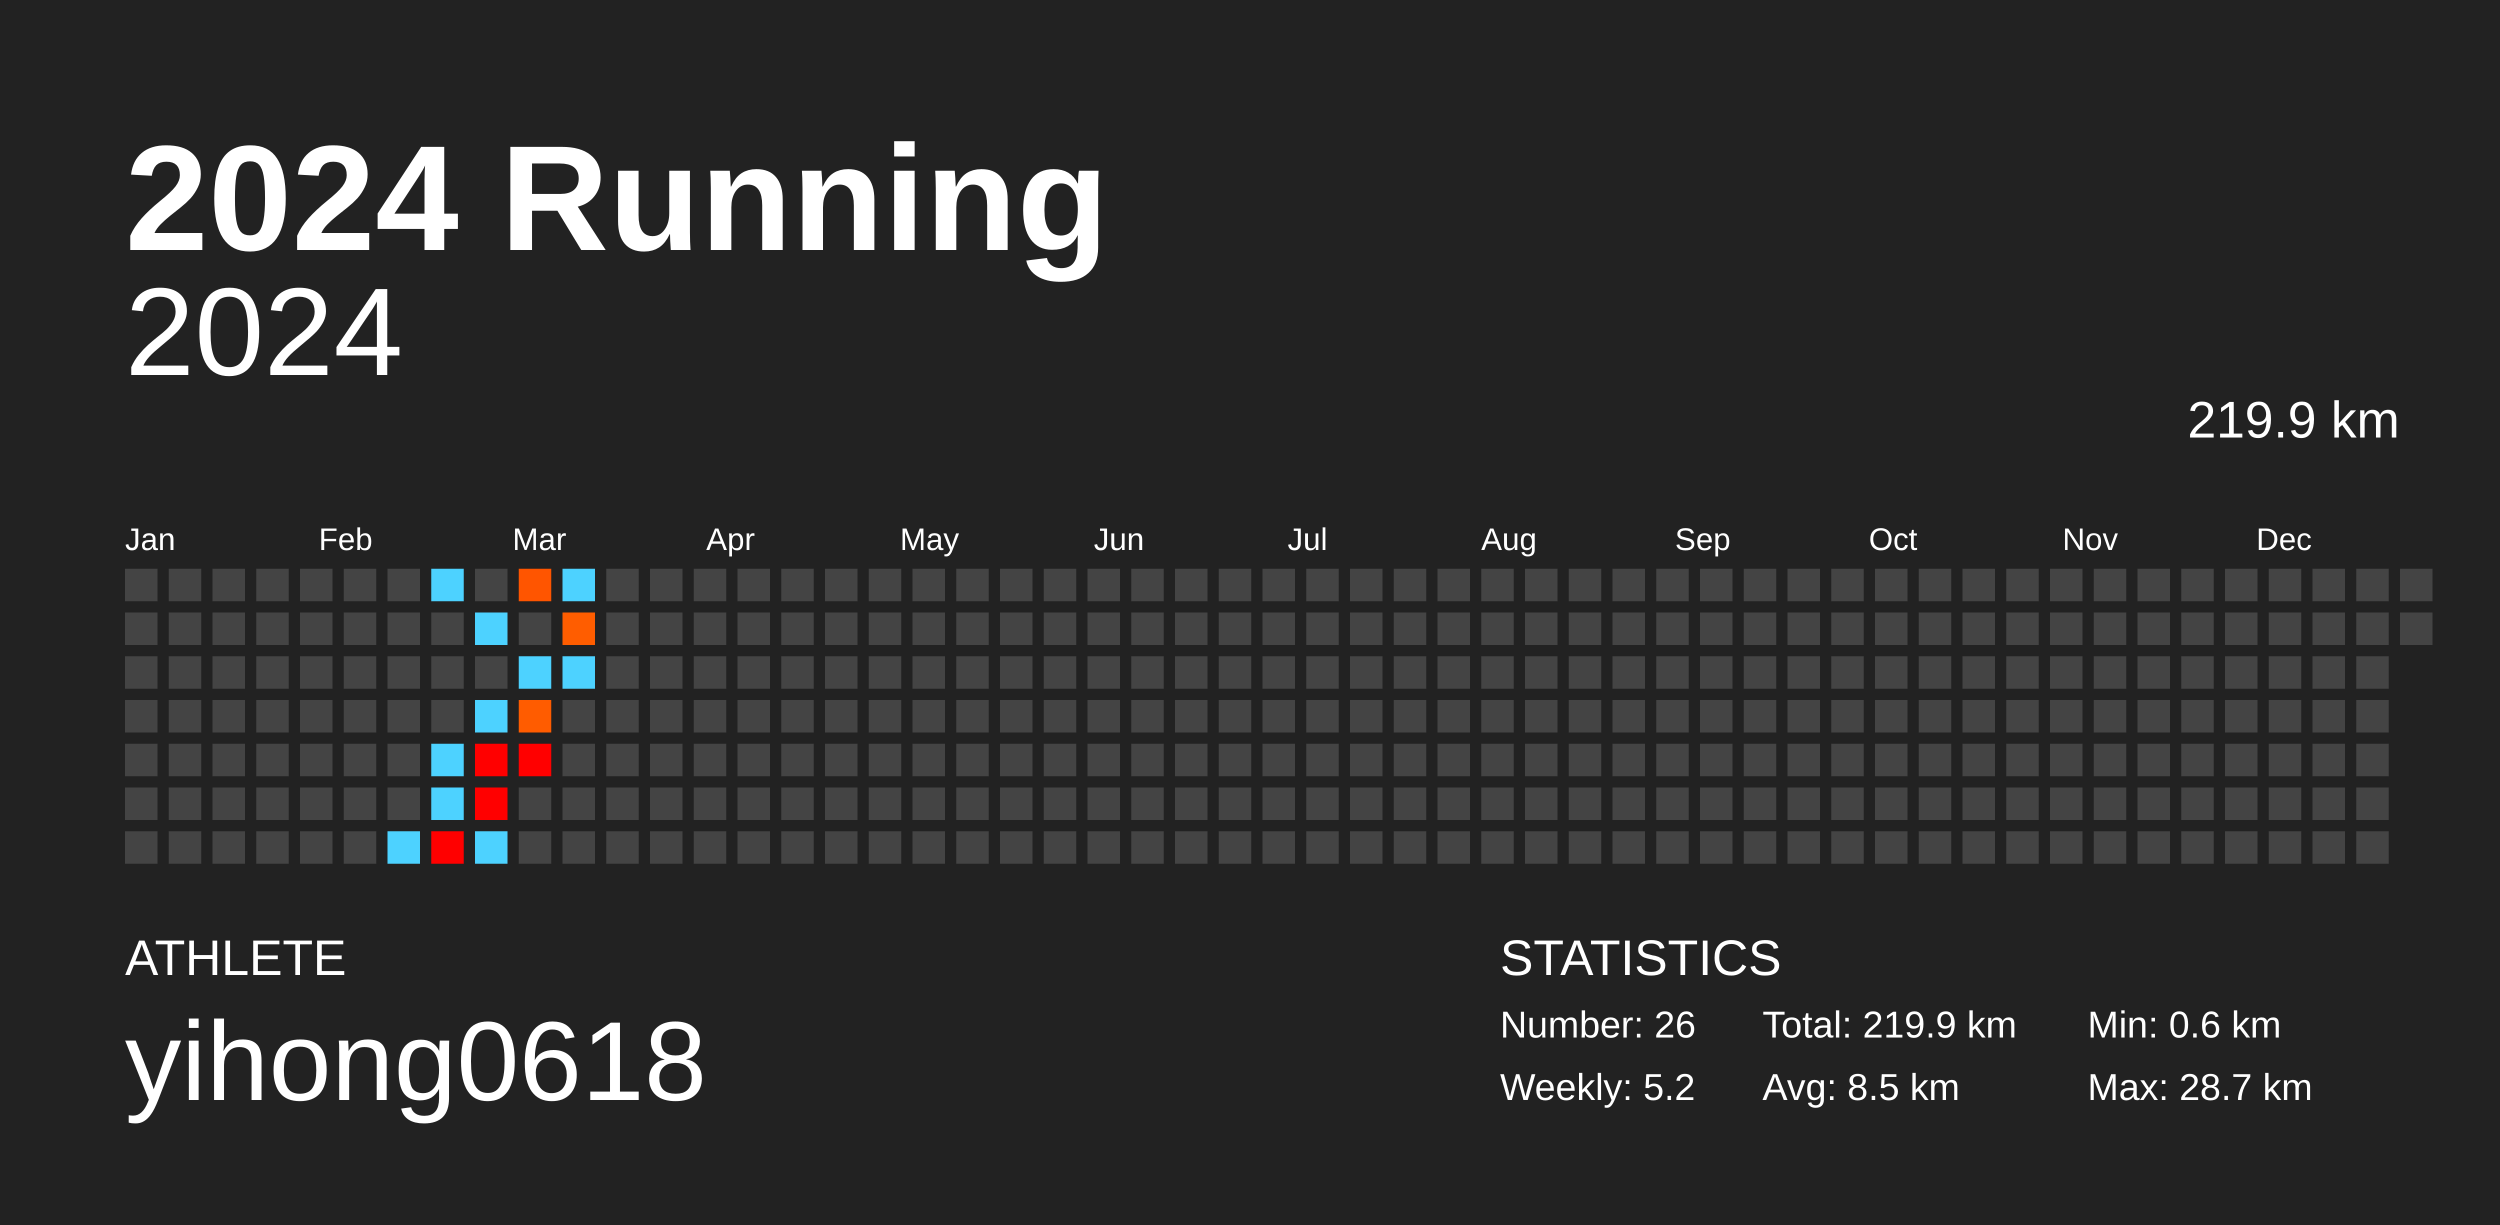
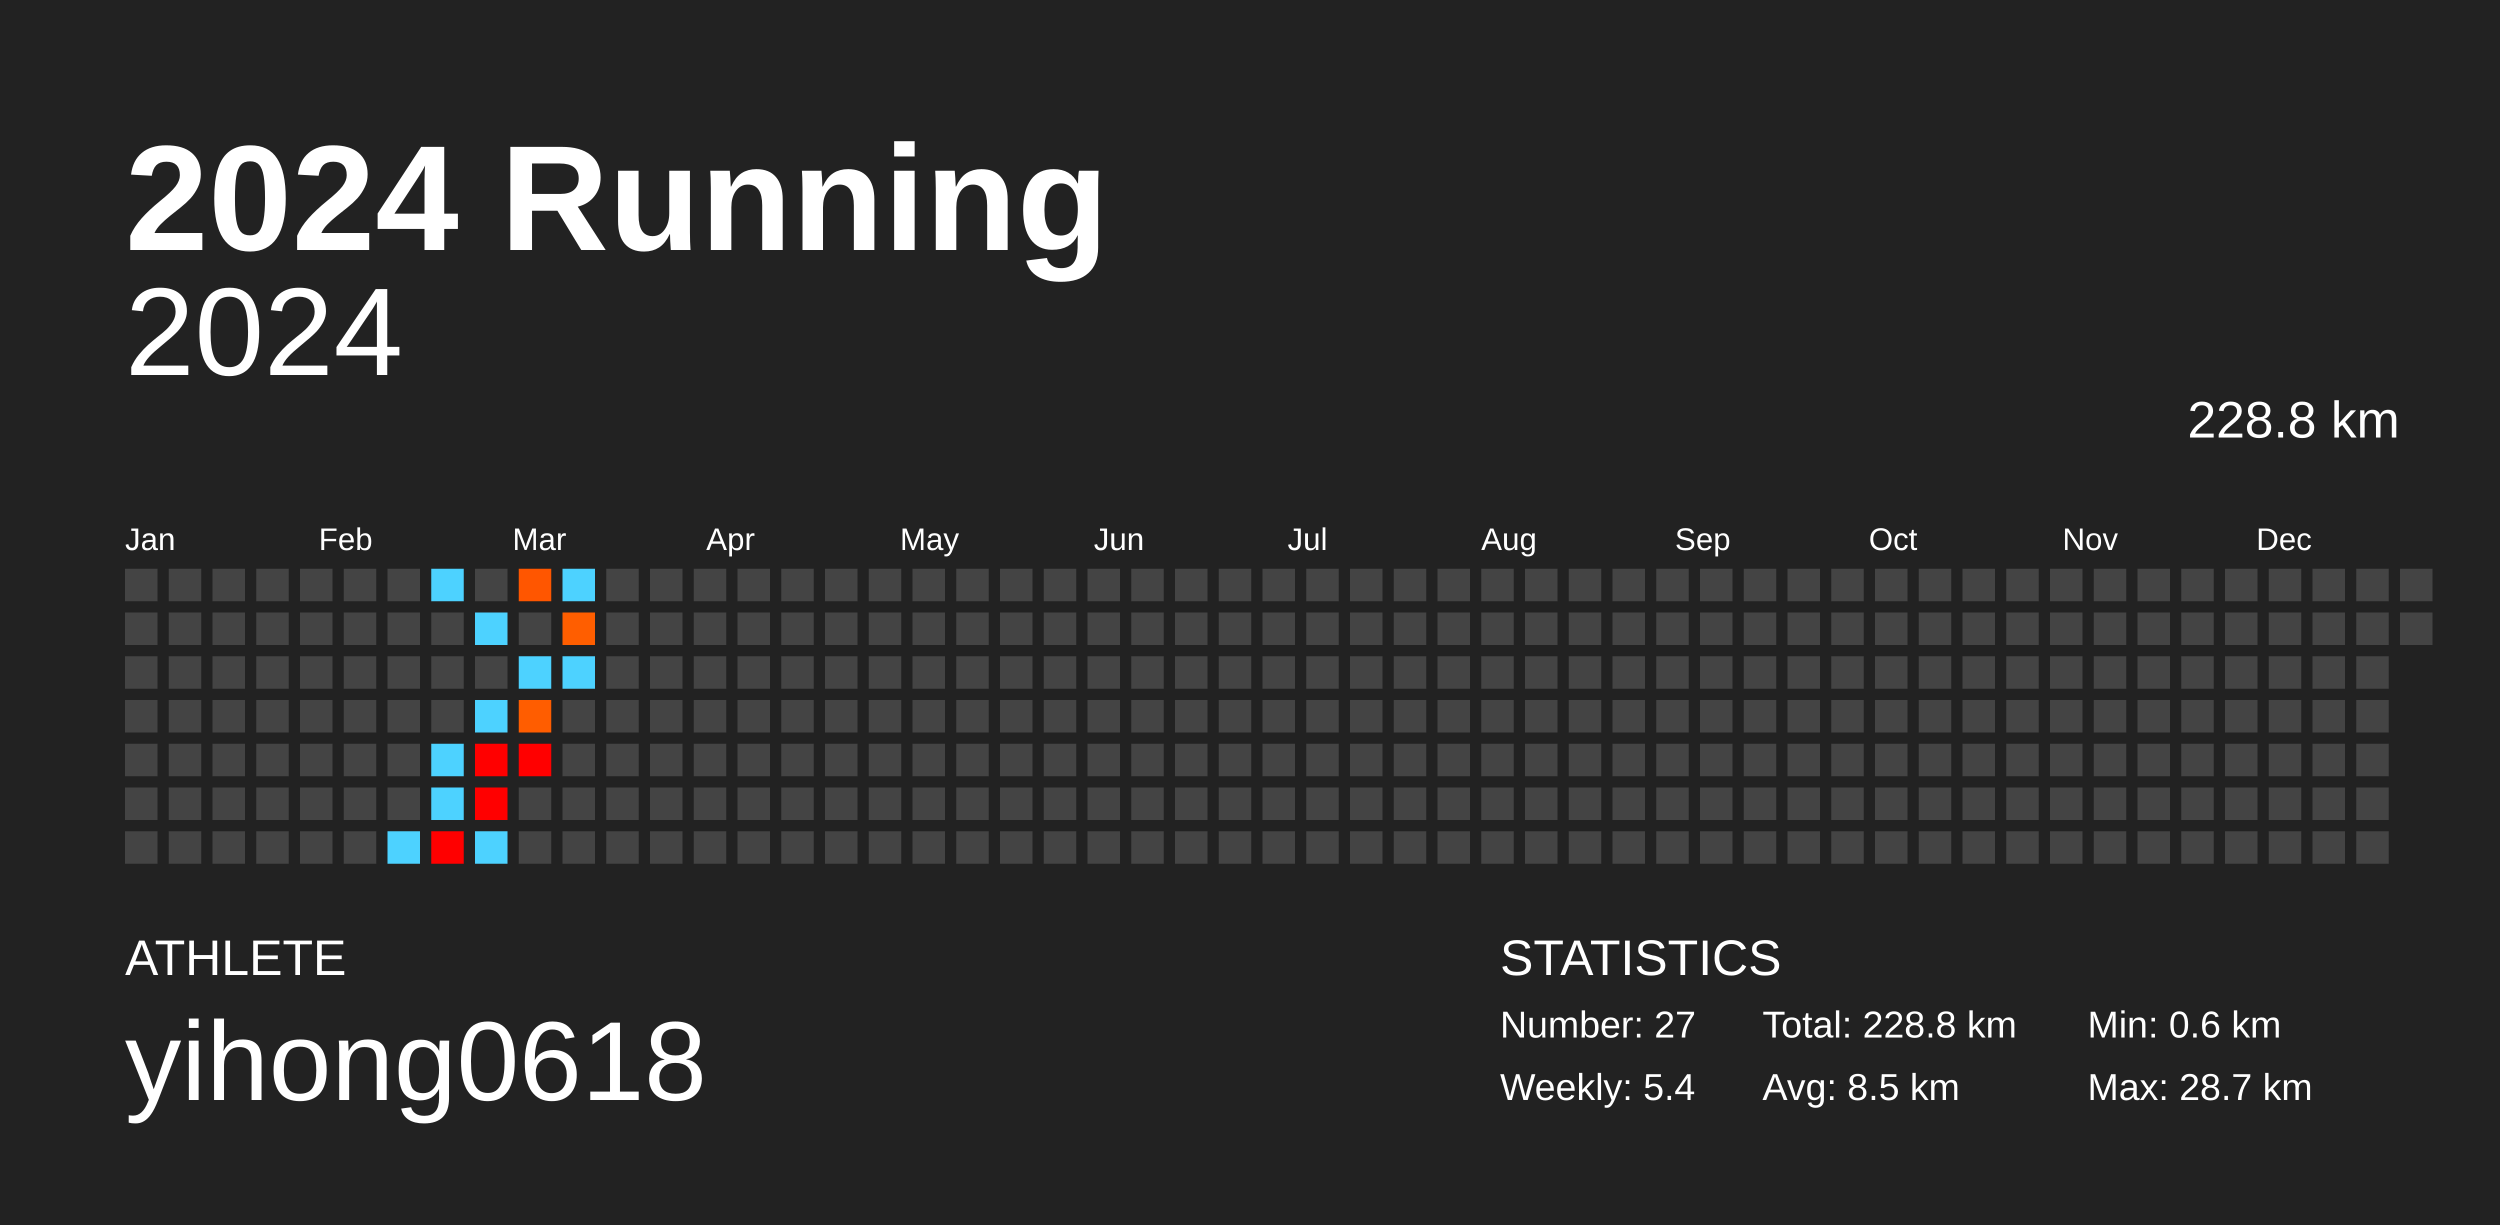
<svg xmlns="http://www.w3.org/2000/svg" baseProfile="full" height="98mm" version="1.1" viewBox="0,0,200,98" width="200mm">
  <defs />
  <rect fill="#222222" height="98" width="200" x="0" y="0" />
  <text fill="#FFFFFF" style="font-size:12px; font-family:Arial; font-weight:bold;" x="10" y="20">2024 Running</text>
  <text fill="#FFFFFF" style="font-size:4px; font-family:Arial" x="10" y="78">ATHLETE</text>
  <text fill="#FFFFFF" style="font-size:9px; font-family:Arial" x="10" y="88">yihong0618</text>
  <text fill="#FFFFFF" style="font-size:4px; font-family:Arial" x="120" y="78">STATISTICS</text>
-   <text fill="#FFFFFF" style="font-size:3px; font-family:Arial" x="120" y="83">Number: 26</text>
-   <text fill="#FFFFFF" style="font-size:3px; font-family:Arial" x="120" y="88">Weekly: 5.2</text>
-   <text fill="#FFFFFF" style="font-size:3px; font-family:Arial" x="141" y="83">Total: 219.9 km</text>
+   <text fill="#FFFFFF" style="font-size:3px; font-family:Arial" x="120" y="83">Number: 27</text>
+   <text fill="#FFFFFF" style="font-size:3px; font-family:Arial" x="120" y="88">Weekly: 5.4</text>
+   <text fill="#FFFFFF" style="font-size:3px; font-family:Arial" x="141" y="83">Total: 228.8 km</text>
  <text fill="#FFFFFF" style="font-size:3px; font-family:Arial" x="141" y="88">Avg: 8.5 km</text>
  <text fill="#FFFFFF" style="font-size:3px; font-family:Arial" x="167" y="83">Min: 0.6 km</text>
  <text fill="#FFFFFF" style="font-size:3px; font-family:Arial" x="167" y="88">Max: 28.7 km</text>
  <text alignment-baseline="hanging" fill="#FFFFFF" style="font-size:10.0px; font-family:Arial;" x="10" y="30">2024</text>
-   <text alignment-baseline="hanging" fill="#FFFFFF" style="font-size:4.125px; font-family:Arial;" x="175" y="35">219.9 km</text>
+   <text alignment-baseline="hanging" fill="#FFFFFF" style="font-size:4.125px; font-family:Arial;" x="175" y="35">228.8 km</text>
  <text fill="#FFFFFF" style="font-size:2.5px; font-family:Arial" x="10.0" y="44">Jan</text>
  <text fill="#FFFFFF" style="font-size:2.5px; font-family:Arial" x="25.5" y="44">Feb</text>
  <text fill="#FFFFFF" style="font-size:2.5px; font-family:Arial" x="41.0" y="44">Mar</text>
  <text fill="#FFFFFF" style="font-size:2.5px; font-family:Arial" x="56.5" y="44">Apr</text>
  <text fill="#FFFFFF" style="font-size:2.5px; font-family:Arial" x="72.0" y="44">May</text>
  <text fill="#FFFFFF" style="font-size:2.5px; font-family:Arial" x="87.5" y="44">Jun</text>
  <text fill="#FFFFFF" style="font-size:2.5px; font-family:Arial" x="103.0" y="44">Jul</text>
  <text fill="#FFFFFF" style="font-size:2.5px; font-family:Arial" x="118.5" y="44">Aug</text>
  <text fill="#FFFFFF" style="font-size:2.5px; font-family:Arial" x="134.0" y="44">Sep</text>
  <text fill="#FFFFFF" style="font-size:2.5px; font-family:Arial" x="149.5" y="44">Oct</text>
  <text fill="#FFFFFF" style="font-size:2.5px; font-family:Arial" x="165.0" y="44">Nov</text>
  <text fill="#FFFFFF" style="font-size:2.5px; font-family:Arial" x="180.5" y="44">Dec</text>
  <rect fill="#444444" height="2.6" width="2.6" x="10.0" y="45.5" />
  <rect fill="#444444" height="2.6" width="2.6" x="10.0" y="49.0" />
  <rect fill="#444444" height="2.6" width="2.6" x="10.0" y="52.5" />
  <rect fill="#444444" height="2.6" width="2.6" x="10.0" y="56.0" />
  <rect fill="#444444" height="2.6" width="2.6" x="10.0" y="59.5" />
  <rect fill="#444444" height="2.6" width="2.6" x="10.0" y="63.0" />
  <rect fill="#444444" height="2.6" width="2.6" x="10.0" y="66.5" />
  <rect fill="#444444" height="2.6" width="2.6" x="13.5" y="45.5" />
  <rect fill="#444444" height="2.6" width="2.6" x="13.5" y="49.0" />
  <rect fill="#444444" height="2.6" width="2.6" x="13.5" y="52.5" />
  <rect fill="#444444" height="2.6" width="2.6" x="13.5" y="56.0" />
  <rect fill="#444444" height="2.6" width="2.6" x="13.5" y="59.5" />
  <rect fill="#444444" height="2.6" width="2.6" x="13.5" y="63.0" />
  <rect fill="#444444" height="2.6" width="2.6" x="13.5" y="66.5" />
  <rect fill="#444444" height="2.6" width="2.6" x="17.0" y="45.5" />
  <rect fill="#444444" height="2.6" width="2.6" x="17.0" y="49.0" />
  <rect fill="#444444" height="2.6" width="2.6" x="17.0" y="52.5" />
  <rect fill="#444444" height="2.6" width="2.6" x="17.0" y="56.0" />
  <rect fill="#444444" height="2.6" width="2.6" x="17.0" y="59.5" />
  <rect fill="#444444" height="2.6" width="2.6" x="17.0" y="63.0" />
  <rect fill="#444444" height="2.6" width="2.6" x="17.0" y="66.5" />
  <rect fill="#444444" height="2.6" width="2.6" x="20.5" y="45.5" />
  <rect fill="#444444" height="2.6" width="2.6" x="20.5" y="49.0" />
  <rect fill="#444444" height="2.6" width="2.6" x="20.5" y="52.5" />
  <rect fill="#444444" height="2.6" width="2.6" x="20.5" y="56.0" />
  <rect fill="#444444" height="2.6" width="2.6" x="20.5" y="59.5" />
  <rect fill="#444444" height="2.6" width="2.6" x="20.5" y="63.0" />
  <rect fill="#444444" height="2.6" width="2.6" x="20.5" y="66.5" />
  <rect fill="#444444" height="2.6" width="2.6" x="24.0" y="45.5" />
  <rect fill="#444444" height="2.6" width="2.6" x="24.0" y="49.0" />
  <rect fill="#444444" height="2.6" width="2.6" x="24.0" y="52.5" />
  <rect fill="#444444" height="2.6" width="2.6" x="24.0" y="56.0" />
  <rect fill="#444444" height="2.6" width="2.6" x="24.0" y="59.5" />
  <rect fill="#444444" height="2.6" width="2.6" x="24.0" y="63.0" />
  <rect fill="#444444" height="2.6" width="2.6" x="24.0" y="66.5" />
  <rect fill="#444444" height="2.6" width="2.6" x="27.5" y="45.5" />
  <rect fill="#444444" height="2.6" width="2.6" x="27.5" y="49.0" />
  <rect fill="#444444" height="2.6" width="2.6" x="27.5" y="52.5" />
  <rect fill="#444444" height="2.6" width="2.6" x="27.5" y="56.0" />
  <rect fill="#444444" height="2.6" width="2.6" x="27.5" y="59.5" />
  <rect fill="#444444" height="2.6" width="2.6" x="27.5" y="63.0" />
  <rect fill="#444444" height="2.6" width="2.6" x="27.5" y="66.5" />
  <rect fill="#444444" height="2.6" width="2.6" x="31.0" y="45.5" />
  <rect fill="#444444" height="2.6" width="2.6" x="31.0" y="49.0" />
  <rect fill="#444444" height="2.6" width="2.6" x="31.0" y="52.5" />
  <rect fill="#444444" height="2.6" width="2.6" x="31.0" y="56.0" />
  <rect fill="#444444" height="2.6" width="2.6" x="31.0" y="59.5" />
  <rect fill="#444444" height="2.6" width="2.6" x="31.0" y="63.0" />
  <rect fill="#4dd2ff" height="2.6" width="2.6" x="31.0" y="66.5" />
  <rect fill="#4dd2ff" height="2.6" width="2.6" x="34.5" y="45.5" />
  <rect fill="#444444" height="2.6" width="2.6" x="34.5" y="49.0" />
  <rect fill="#444444" height="2.6" width="2.6" x="34.5" y="52.5" />
  <rect fill="#444444" height="2.6" width="2.6" x="34.5" y="56.0" />
  <rect fill="#4dd2ff" height="2.6" width="2.6" x="34.5" y="59.5" />
  <rect fill="#4dd2ff" height="2.6" width="2.6" x="34.5" y="63.0" />
  <rect fill="red" height="2.6" width="2.6" x="34.5" y="66.5" />
  <rect fill="#444444" height="2.6" width="2.6" x="38.0" y="45.5" />
  <rect fill="#4dd2ff" height="2.6" width="2.6" x="38.0" y="49.0" />
  <rect fill="#444444" height="2.6" width="2.6" x="38.0" y="52.5" />
  <rect fill="#4dd2ff" height="2.6" width="2.6" x="38.0" y="56.0" />
  <rect fill="red" height="2.6" width="2.6" x="38.0" y="59.5" />
  <rect fill="red" height="2.6" width="2.6" x="38.0" y="63.0" />
  <rect fill="#4dd2ff" height="2.6" width="2.6" x="38.0" y="66.5" />
-   <rect fill="#ff5500" height="2.6" width="2.6" x="41.5" y="45.5" />
+   <rect fill="#ff5600" height="2.6" width="2.6" x="41.5" y="45.5" />
  <rect fill="#444444" height="2.6" width="2.6" x="41.5" y="49.0" />
  <rect fill="#4dd2ff" height="2.6" width="2.6" x="41.5" y="52.5" />
-   <rect fill="#ff5c00" height="2.6" width="2.6" x="41.5" y="56.0" />
+   <rect fill="#ff5d00" height="2.6" width="2.6" x="41.5" y="56.0" />
  <rect fill="red" height="2.6" width="2.6" x="41.5" y="59.5" />
  <rect fill="#444444" height="2.6" width="2.6" x="41.5" y="63.0" />
  <rect fill="#444444" height="2.6" width="2.6" x="41.5" y="66.5" />
  <rect fill="#4dd2ff" height="2.6" width="2.6" x="45.0" y="45.5" />
-   <rect fill="#ff5d00" height="2.6" width="2.6" x="45.0" y="49.0" />
+   <rect fill="#ff5e00" height="2.6" width="2.6" x="45.0" y="49.0" />
  <rect fill="#4dd2ff" height="2.6" width="2.6" x="45.0" y="52.5" />
  <rect fill="#444444" height="2.6" width="2.6" x="45.0" y="56.0" />
  <rect fill="#444444" height="2.6" width="2.6" x="45.0" y="59.5" />
  <rect fill="#444444" height="2.6" width="2.6" x="45.0" y="63.0" />
  <rect fill="#444444" height="2.6" width="2.6" x="45.0" y="66.5" />
  <rect fill="#444444" height="2.6" width="2.6" x="48.5" y="45.5" />
  <rect fill="#444444" height="2.6" width="2.6" x="48.5" y="49.0" />
  <rect fill="#444444" height="2.6" width="2.6" x="48.5" y="52.5" />
  <rect fill="#444444" height="2.6" width="2.6" x="48.5" y="56.0" />
  <rect fill="#444444" height="2.6" width="2.6" x="48.5" y="59.5" />
  <rect fill="#444444" height="2.6" width="2.6" x="48.5" y="63.0" />
  <rect fill="#444444" height="2.6" width="2.6" x="48.5" y="66.5" />
  <rect fill="#444444" height="2.6" width="2.6" x="52.0" y="45.5" />
  <rect fill="#444444" height="2.6" width="2.6" x="52.0" y="49.0" />
  <rect fill="#444444" height="2.6" width="2.6" x="52.0" y="52.5" />
  <rect fill="#444444" height="2.6" width="2.6" x="52.0" y="56.0" />
  <rect fill="#444444" height="2.6" width="2.6" x="52.0" y="59.5" />
  <rect fill="#444444" height="2.6" width="2.6" x="52.0" y="63.0" />
  <rect fill="#444444" height="2.6" width="2.6" x="52.0" y="66.5" />
  <rect fill="#444444" height="2.6" width="2.6" x="55.5" y="45.5" />
  <rect fill="#444444" height="2.6" width="2.6" x="55.5" y="49.0" />
  <rect fill="#444444" height="2.6" width="2.6" x="55.5" y="52.5" />
  <rect fill="#444444" height="2.6" width="2.6" x="55.5" y="56.0" />
  <rect fill="#444444" height="2.6" width="2.6" x="55.5" y="59.5" />
  <rect fill="#444444" height="2.6" width="2.6" x="55.5" y="63.0" />
  <rect fill="#444444" height="2.6" width="2.6" x="55.5" y="66.5" />
  <rect fill="#444444" height="2.6" width="2.6" x="59.0" y="45.5" />
  <rect fill="#444444" height="2.6" width="2.6" x="59.0" y="49.0" />
  <rect fill="#444444" height="2.6" width="2.6" x="59.0" y="52.5" />
  <rect fill="#444444" height="2.6" width="2.6" x="59.0" y="56.0" />
  <rect fill="#444444" height="2.6" width="2.6" x="59.0" y="59.5" />
  <rect fill="#444444" height="2.6" width="2.6" x="59.0" y="63.0" />
  <rect fill="#444444" height="2.6" width="2.6" x="59.0" y="66.5" />
  <rect fill="#444444" height="2.6" width="2.6" x="62.5" y="45.5" />
  <rect fill="#444444" height="2.6" width="2.6" x="62.5" y="49.0" />
  <rect fill="#444444" height="2.6" width="2.6" x="62.5" y="52.5" />
  <rect fill="#444444" height="2.6" width="2.6" x="62.5" y="56.0" />
  <rect fill="#444444" height="2.6" width="2.6" x="62.5" y="59.5" />
  <rect fill="#444444" height="2.6" width="2.6" x="62.5" y="63.0" />
  <rect fill="#444444" height="2.6" width="2.6" x="62.5" y="66.5" />
  <rect fill="#444444" height="2.6" width="2.6" x="66.0" y="45.5" />
  <rect fill="#444444" height="2.6" width="2.6" x="66.0" y="49.0" />
  <rect fill="#444444" height="2.6" width="2.6" x="66.0" y="52.5" />
  <rect fill="#444444" height="2.6" width="2.6" x="66.0" y="56.0" />
  <rect fill="#444444" height="2.6" width="2.6" x="66.0" y="59.5" />
  <rect fill="#444444" height="2.6" width="2.6" x="66.0" y="63.0" />
  <rect fill="#444444" height="2.6" width="2.6" x="66.0" y="66.5" />
  <rect fill="#444444" height="2.6" width="2.6" x="69.5" y="45.5" />
  <rect fill="#444444" height="2.6" width="2.6" x="69.5" y="49.0" />
  <rect fill="#444444" height="2.6" width="2.6" x="69.5" y="52.5" />
  <rect fill="#444444" height="2.6" width="2.6" x="69.5" y="56.0" />
  <rect fill="#444444" height="2.6" width="2.6" x="69.5" y="59.5" />
  <rect fill="#444444" height="2.6" width="2.6" x="69.5" y="63.0" />
  <rect fill="#444444" height="2.6" width="2.6" x="69.5" y="66.5" />
  <rect fill="#444444" height="2.6" width="2.6" x="73.0" y="45.5" />
  <rect fill="#444444" height="2.6" width="2.6" x="73.0" y="49.0" />
  <rect fill="#444444" height="2.6" width="2.6" x="73.0" y="52.5" />
  <rect fill="#444444" height="2.6" width="2.6" x="73.0" y="56.0" />
  <rect fill="#444444" height="2.6" width="2.6" x="73.0" y="59.5" />
  <rect fill="#444444" height="2.6" width="2.6" x="73.0" y="63.0" />
  <rect fill="#444444" height="2.6" width="2.6" x="73.0" y="66.5" />
  <rect fill="#444444" height="2.6" width="2.6" x="76.5" y="45.5" />
  <rect fill="#444444" height="2.6" width="2.6" x="76.5" y="49.0" />
  <rect fill="#444444" height="2.6" width="2.6" x="76.5" y="52.5" />
  <rect fill="#444444" height="2.6" width="2.6" x="76.5" y="56.0" />
  <rect fill="#444444" height="2.6" width="2.6" x="76.5" y="59.5" />
  <rect fill="#444444" height="2.6" width="2.6" x="76.5" y="63.0" />
  <rect fill="#444444" height="2.6" width="2.6" x="76.5" y="66.5" />
  <rect fill="#444444" height="2.6" width="2.6" x="80.0" y="45.5" />
  <rect fill="#444444" height="2.6" width="2.6" x="80.0" y="49.0" />
  <rect fill="#444444" height="2.6" width="2.6" x="80.0" y="52.5" />
  <rect fill="#444444" height="2.6" width="2.6" x="80.0" y="56.0" />
  <rect fill="#444444" height="2.6" width="2.6" x="80.0" y="59.5" />
  <rect fill="#444444" height="2.6" width="2.6" x="80.0" y="63.0" />
  <rect fill="#444444" height="2.6" width="2.6" x="80.0" y="66.5" />
  <rect fill="#444444" height="2.6" width="2.6" x="83.5" y="45.5" />
  <rect fill="#444444" height="2.6" width="2.6" x="83.5" y="49.0" />
  <rect fill="#444444" height="2.6" width="2.6" x="83.5" y="52.5" />
  <rect fill="#444444" height="2.6" width="2.6" x="83.5" y="56.0" />
  <rect fill="#444444" height="2.6" width="2.6" x="83.5" y="59.5" />
  <rect fill="#444444" height="2.6" width="2.6" x="83.5" y="63.0" />
  <rect fill="#444444" height="2.6" width="2.6" x="83.5" y="66.5" />
  <rect fill="#444444" height="2.6" width="2.6" x="87.0" y="45.5" />
  <rect fill="#444444" height="2.6" width="2.6" x="87.0" y="49.0" />
  <rect fill="#444444" height="2.6" width="2.6" x="87.0" y="52.5" />
  <rect fill="#444444" height="2.6" width="2.6" x="87.0" y="56.0" />
  <rect fill="#444444" height="2.6" width="2.6" x="87.0" y="59.5" />
  <rect fill="#444444" height="2.6" width="2.6" x="87.0" y="63.0" />
  <rect fill="#444444" height="2.6" width="2.6" x="87.0" y="66.5" />
  <rect fill="#444444" height="2.6" width="2.6" x="90.5" y="45.5" />
  <rect fill="#444444" height="2.6" width="2.6" x="90.5" y="49.0" />
  <rect fill="#444444" height="2.6" width="2.6" x="90.5" y="52.5" />
  <rect fill="#444444" height="2.6" width="2.6" x="90.5" y="56.0" />
  <rect fill="#444444" height="2.6" width="2.6" x="90.5" y="59.5" />
  <rect fill="#444444" height="2.6" width="2.6" x="90.5" y="63.0" />
  <rect fill="#444444" height="2.6" width="2.6" x="90.5" y="66.5" />
  <rect fill="#444444" height="2.6" width="2.6" x="94.0" y="45.5" />
  <rect fill="#444444" height="2.6" width="2.6" x="94.0" y="49.0" />
  <rect fill="#444444" height="2.6" width="2.6" x="94.0" y="52.5" />
  <rect fill="#444444" height="2.6" width="2.6" x="94.0" y="56.0" />
  <rect fill="#444444" height="2.6" width="2.6" x="94.0" y="59.5" />
  <rect fill="#444444" height="2.6" width="2.6" x="94.0" y="63.0" />
  <rect fill="#444444" height="2.6" width="2.6" x="94.0" y="66.5" />
  <rect fill="#444444" height="2.6" width="2.6" x="97.5" y="45.5" />
  <rect fill="#444444" height="2.6" width="2.6" x="97.5" y="49.0" />
  <rect fill="#444444" height="2.6" width="2.6" x="97.5" y="52.5" />
  <rect fill="#444444" height="2.6" width="2.6" x="97.5" y="56.0" />
  <rect fill="#444444" height="2.6" width="2.6" x="97.5" y="59.5" />
  <rect fill="#444444" height="2.6" width="2.6" x="97.5" y="63.0" />
  <rect fill="#444444" height="2.6" width="2.6" x="97.5" y="66.5" />
  <rect fill="#444444" height="2.6" width="2.6" x="101.0" y="45.5" />
  <rect fill="#444444" height="2.6" width="2.6" x="101.0" y="49.0" />
  <rect fill="#444444" height="2.6" width="2.6" x="101.0" y="52.5" />
  <rect fill="#444444" height="2.6" width="2.6" x="101.0" y="56.0" />
  <rect fill="#444444" height="2.6" width="2.6" x="101.0" y="59.5" />
  <rect fill="#444444" height="2.6" width="2.6" x="101.0" y="63.0" />
  <rect fill="#444444" height="2.6" width="2.6" x="101.0" y="66.5" />
  <rect fill="#444444" height="2.6" width="2.6" x="104.5" y="45.5" />
  <rect fill="#444444" height="2.6" width="2.6" x="104.5" y="49.0" />
  <rect fill="#444444" height="2.6" width="2.6" x="104.5" y="52.5" />
  <rect fill="#444444" height="2.6" width="2.6" x="104.5" y="56.0" />
  <rect fill="#444444" height="2.6" width="2.6" x="104.5" y="59.5" />
  <rect fill="#444444" height="2.6" width="2.6" x="104.5" y="63.0" />
  <rect fill="#444444" height="2.6" width="2.6" x="104.5" y="66.5" />
  <rect fill="#444444" height="2.6" width="2.6" x="108.0" y="45.5" />
  <rect fill="#444444" height="2.6" width="2.6" x="108.0" y="49.0" />
  <rect fill="#444444" height="2.6" width="2.6" x="108.0" y="52.5" />
  <rect fill="#444444" height="2.6" width="2.6" x="108.0" y="56.0" />
  <rect fill="#444444" height="2.6" width="2.6" x="108.0" y="59.5" />
  <rect fill="#444444" height="2.6" width="2.6" x="108.0" y="63.0" />
  <rect fill="#444444" height="2.6" width="2.6" x="108.0" y="66.5" />
  <rect fill="#444444" height="2.6" width="2.6" x="111.5" y="45.5" />
  <rect fill="#444444" height="2.6" width="2.6" x="111.5" y="49.0" />
  <rect fill="#444444" height="2.6" width="2.6" x="111.5" y="52.5" />
  <rect fill="#444444" height="2.6" width="2.6" x="111.5" y="56.0" />
  <rect fill="#444444" height="2.6" width="2.6" x="111.5" y="59.5" />
  <rect fill="#444444" height="2.6" width="2.6" x="111.5" y="63.0" />
  <rect fill="#444444" height="2.6" width="2.6" x="111.5" y="66.5" />
  <rect fill="#444444" height="2.6" width="2.6" x="115.0" y="45.5" />
  <rect fill="#444444" height="2.6" width="2.6" x="115.0" y="49.0" />
  <rect fill="#444444" height="2.6" width="2.6" x="115.0" y="52.5" />
  <rect fill="#444444" height="2.6" width="2.6" x="115.0" y="56.0" />
  <rect fill="#444444" height="2.6" width="2.6" x="115.0" y="59.5" />
  <rect fill="#444444" height="2.6" width="2.6" x="115.0" y="63.0" />
  <rect fill="#444444" height="2.6" width="2.6" x="115.0" y="66.5" />
  <rect fill="#444444" height="2.6" width="2.6" x="118.5" y="45.5" />
  <rect fill="#444444" height="2.6" width="2.6" x="118.5" y="49.0" />
  <rect fill="#444444" height="2.6" width="2.6" x="118.5" y="52.5" />
  <rect fill="#444444" height="2.6" width="2.6" x="118.5" y="56.0" />
  <rect fill="#444444" height="2.6" width="2.6" x="118.5" y="59.5" />
  <rect fill="#444444" height="2.6" width="2.6" x="118.5" y="63.0" />
  <rect fill="#444444" height="2.6" width="2.6" x="118.5" y="66.5" />
  <rect fill="#444444" height="2.6" width="2.6" x="122.0" y="45.5" />
  <rect fill="#444444" height="2.6" width="2.6" x="122.0" y="49.0" />
  <rect fill="#444444" height="2.6" width="2.6" x="122.0" y="52.5" />
  <rect fill="#444444" height="2.6" width="2.6" x="122.0" y="56.0" />
  <rect fill="#444444" height="2.6" width="2.6" x="122.0" y="59.5" />
  <rect fill="#444444" height="2.6" width="2.6" x="122.0" y="63.0" />
  <rect fill="#444444" height="2.6" width="2.6" x="122.0" y="66.5" />
  <rect fill="#444444" height="2.6" width="2.6" x="125.5" y="45.5" />
  <rect fill="#444444" height="2.6" width="2.6" x="125.5" y="49.0" />
  <rect fill="#444444" height="2.6" width="2.6" x="125.5" y="52.5" />
  <rect fill="#444444" height="2.6" width="2.6" x="125.5" y="56.0" />
  <rect fill="#444444" height="2.6" width="2.6" x="125.5" y="59.5" />
  <rect fill="#444444" height="2.6" width="2.6" x="125.5" y="63.0" />
  <rect fill="#444444" height="2.6" width="2.6" x="125.5" y="66.5" />
  <rect fill="#444444" height="2.6" width="2.6" x="129.0" y="45.5" />
  <rect fill="#444444" height="2.6" width="2.6" x="129.0" y="49.0" />
  <rect fill="#444444" height="2.6" width="2.6" x="129.0" y="52.5" />
  <rect fill="#444444" height="2.6" width="2.6" x="129.0" y="56.0" />
  <rect fill="#444444" height="2.6" width="2.6" x="129.0" y="59.5" />
  <rect fill="#444444" height="2.6" width="2.6" x="129.0" y="63.0" />
  <rect fill="#444444" height="2.6" width="2.6" x="129.0" y="66.5" />
  <rect fill="#444444" height="2.6" width="2.6" x="132.5" y="45.5" />
  <rect fill="#444444" height="2.6" width="2.6" x="132.5" y="49.0" />
  <rect fill="#444444" height="2.6" width="2.6" x="132.5" y="52.5" />
  <rect fill="#444444" height="2.6" width="2.6" x="132.5" y="56.0" />
  <rect fill="#444444" height="2.6" width="2.6" x="132.5" y="59.5" />
  <rect fill="#444444" height="2.6" width="2.6" x="132.5" y="63.0" />
  <rect fill="#444444" height="2.6" width="2.6" x="132.5" y="66.5" />
  <rect fill="#444444" height="2.6" width="2.6" x="136.0" y="45.5" />
  <rect fill="#444444" height="2.6" width="2.6" x="136.0" y="49.0" />
  <rect fill="#444444" height="2.6" width="2.6" x="136.0" y="52.5" />
  <rect fill="#444444" height="2.6" width="2.6" x="136.0" y="56.0" />
  <rect fill="#444444" height="2.6" width="2.6" x="136.0" y="59.5" />
  <rect fill="#444444" height="2.6" width="2.6" x="136.0" y="63.0" />
  <rect fill="#444444" height="2.6" width="2.6" x="136.0" y="66.5" />
  <rect fill="#444444" height="2.6" width="2.6" x="139.5" y="45.5" />
  <rect fill="#444444" height="2.6" width="2.6" x="139.5" y="49.0" />
  <rect fill="#444444" height="2.6" width="2.6" x="139.5" y="52.5" />
  <rect fill="#444444" height="2.6" width="2.6" x="139.5" y="56.0" />
  <rect fill="#444444" height="2.6" width="2.6" x="139.5" y="59.5" />
  <rect fill="#444444" height="2.6" width="2.6" x="139.5" y="63.0" />
  <rect fill="#444444" height="2.6" width="2.6" x="139.5" y="66.5" />
  <rect fill="#444444" height="2.6" width="2.6" x="143.0" y="45.5" />
  <rect fill="#444444" height="2.6" width="2.6" x="143.0" y="49.0" />
  <rect fill="#444444" height="2.6" width="2.6" x="143.0" y="52.5" />
  <rect fill="#444444" height="2.6" width="2.6" x="143.0" y="56.0" />
  <rect fill="#444444" height="2.6" width="2.6" x="143.0" y="59.5" />
  <rect fill="#444444" height="2.6" width="2.6" x="143.0" y="63.0" />
  <rect fill="#444444" height="2.6" width="2.6" x="143.0" y="66.5" />
  <rect fill="#444444" height="2.6" width="2.6" x="146.5" y="45.5" />
  <rect fill="#444444" height="2.6" width="2.6" x="146.5" y="49.0" />
  <rect fill="#444444" height="2.6" width="2.6" x="146.5" y="52.5" />
  <rect fill="#444444" height="2.6" width="2.6" x="146.5" y="56.0" />
  <rect fill="#444444" height="2.6" width="2.6" x="146.5" y="59.5" />
  <rect fill="#444444" height="2.6" width="2.6" x="146.5" y="63.0" />
  <rect fill="#444444" height="2.6" width="2.6" x="146.5" y="66.5" />
  <rect fill="#444444" height="2.6" width="2.6" x="150.0" y="45.5" />
  <rect fill="#444444" height="2.6" width="2.6" x="150.0" y="49.0" />
  <rect fill="#444444" height="2.6" width="2.6" x="150.0" y="52.5" />
  <rect fill="#444444" height="2.6" width="2.6" x="150.0" y="56.0" />
  <rect fill="#444444" height="2.6" width="2.6" x="150.0" y="59.5" />
  <rect fill="#444444" height="2.6" width="2.6" x="150.0" y="63.0" />
  <rect fill="#444444" height="2.6" width="2.6" x="150.0" y="66.5" />
  <rect fill="#444444" height="2.6" width="2.6" x="153.5" y="45.5" />
  <rect fill="#444444" height="2.6" width="2.6" x="153.5" y="49.0" />
  <rect fill="#444444" height="2.6" width="2.6" x="153.5" y="52.5" />
  <rect fill="#444444" height="2.6" width="2.6" x="153.5" y="56.0" />
  <rect fill="#444444" height="2.6" width="2.6" x="153.5" y="59.5" />
  <rect fill="#444444" height="2.6" width="2.6" x="153.5" y="63.0" />
  <rect fill="#444444" height="2.6" width="2.6" x="153.5" y="66.5" />
  <rect fill="#444444" height="2.6" width="2.6" x="157.0" y="45.5" />
  <rect fill="#444444" height="2.6" width="2.6" x="157.0" y="49.0" />
  <rect fill="#444444" height="2.6" width="2.6" x="157.0" y="52.5" />
  <rect fill="#444444" height="2.6" width="2.6" x="157.0" y="56.0" />
  <rect fill="#444444" height="2.6" width="2.6" x="157.0" y="59.5" />
  <rect fill="#444444" height="2.6" width="2.6" x="157.0" y="63.0" />
  <rect fill="#444444" height="2.6" width="2.6" x="157.0" y="66.5" />
  <rect fill="#444444" height="2.6" width="2.6" x="160.5" y="45.5" />
  <rect fill="#444444" height="2.6" width="2.6" x="160.5" y="49.0" />
  <rect fill="#444444" height="2.6" width="2.6" x="160.5" y="52.5" />
  <rect fill="#444444" height="2.6" width="2.6" x="160.5" y="56.0" />
  <rect fill="#444444" height="2.6" width="2.6" x="160.5" y="59.5" />
  <rect fill="#444444" height="2.6" width="2.6" x="160.5" y="63.0" />
  <rect fill="#444444" height="2.6" width="2.6" x="160.5" y="66.5" />
  <rect fill="#444444" height="2.6" width="2.6" x="164.0" y="45.5" />
  <rect fill="#444444" height="2.6" width="2.6" x="164.0" y="49.0" />
  <rect fill="#444444" height="2.6" width="2.6" x="164.0" y="52.5" />
  <rect fill="#444444" height="2.6" width="2.6" x="164.0" y="56.0" />
  <rect fill="#444444" height="2.6" width="2.6" x="164.0" y="59.5" />
  <rect fill="#444444" height="2.6" width="2.6" x="164.0" y="63.0" />
  <rect fill="#444444" height="2.6" width="2.6" x="164.0" y="66.5" />
  <rect fill="#444444" height="2.6" width="2.6" x="167.5" y="45.5" />
  <rect fill="#444444" height="2.6" width="2.6" x="167.5" y="49.0" />
  <rect fill="#444444" height="2.6" width="2.6" x="167.5" y="52.5" />
  <rect fill="#444444" height="2.6" width="2.6" x="167.5" y="56.0" />
  <rect fill="#444444" height="2.6" width="2.6" x="167.5" y="59.5" />
  <rect fill="#444444" height="2.6" width="2.6" x="167.5" y="63.0" />
  <rect fill="#444444" height="2.6" width="2.6" x="167.5" y="66.5" />
  <rect fill="#444444" height="2.6" width="2.6" x="171.0" y="45.5" />
  <rect fill="#444444" height="2.6" width="2.6" x="171.0" y="49.0" />
  <rect fill="#444444" height="2.6" width="2.6" x="171.0" y="52.5" />
  <rect fill="#444444" height="2.6" width="2.6" x="171.0" y="56.0" />
  <rect fill="#444444" height="2.6" width="2.6" x="171.0" y="59.5" />
  <rect fill="#444444" height="2.6" width="2.6" x="171.0" y="63.0" />
  <rect fill="#444444" height="2.6" width="2.6" x="171.0" y="66.5" />
  <rect fill="#444444" height="2.6" width="2.6" x="174.5" y="45.5" />
  <rect fill="#444444" height="2.6" width="2.6" x="174.5" y="49.0" />
  <rect fill="#444444" height="2.6" width="2.6" x="174.5" y="52.5" />
  <rect fill="#444444" height="2.6" width="2.6" x="174.5" y="56.0" />
  <rect fill="#444444" height="2.6" width="2.6" x="174.5" y="59.5" />
  <rect fill="#444444" height="2.6" width="2.6" x="174.5" y="63.0" />
  <rect fill="#444444" height="2.6" width="2.6" x="174.5" y="66.5" />
  <rect fill="#444444" height="2.6" width="2.6" x="178.0" y="45.5" />
  <rect fill="#444444" height="2.6" width="2.6" x="178.0" y="49.0" />
  <rect fill="#444444" height="2.6" width="2.6" x="178.0" y="52.5" />
  <rect fill="#444444" height="2.6" width="2.6" x="178.0" y="56.0" />
  <rect fill="#444444" height="2.6" width="2.6" x="178.0" y="59.5" />
  <rect fill="#444444" height="2.6" width="2.6" x="178.0" y="63.0" />
  <rect fill="#444444" height="2.6" width="2.6" x="178.0" y="66.5" />
  <rect fill="#444444" height="2.6" width="2.6" x="181.5" y="45.5" />
  <rect fill="#444444" height="2.6" width="2.6" x="181.5" y="49.0" />
  <rect fill="#444444" height="2.6" width="2.6" x="181.5" y="52.5" />
  <rect fill="#444444" height="2.6" width="2.6" x="181.5" y="56.0" />
  <rect fill="#444444" height="2.6" width="2.6" x="181.5" y="59.5" />
  <rect fill="#444444" height="2.6" width="2.6" x="181.5" y="63.0" />
  <rect fill="#444444" height="2.6" width="2.6" x="181.5" y="66.5" />
  <rect fill="#444444" height="2.6" width="2.6" x="185.0" y="45.5" />
  <rect fill="#444444" height="2.6" width="2.6" x="185.0" y="49.0" />
  <rect fill="#444444" height="2.6" width="2.6" x="185.0" y="52.5" />
  <rect fill="#444444" height="2.6" width="2.6" x="185.0" y="56.0" />
  <rect fill="#444444" height="2.6" width="2.6" x="185.0" y="59.5" />
  <rect fill="#444444" height="2.6" width="2.6" x="185.0" y="63.0" />
  <rect fill="#444444" height="2.6" width="2.6" x="185.0" y="66.5" />
  <rect fill="#444444" height="2.6" width="2.6" x="188.5" y="45.5" />
  <rect fill="#444444" height="2.6" width="2.6" x="188.5" y="49.0" />
  <rect fill="#444444" height="2.6" width="2.6" x="188.5" y="52.5" />
  <rect fill="#444444" height="2.6" width="2.6" x="188.5" y="56.0" />
  <rect fill="#444444" height="2.6" width="2.6" x="188.5" y="59.5" />
  <rect fill="#444444" height="2.6" width="2.6" x="188.5" y="63.0" />
  <rect fill="#444444" height="2.6" width="2.6" x="188.5" y="66.5" />
  <rect fill="#444444" height="2.6" width="2.6" x="192.0" y="45.5" />
  <rect fill="#444444" height="2.6" width="2.6" x="192.0" y="49.0" />
</svg>
